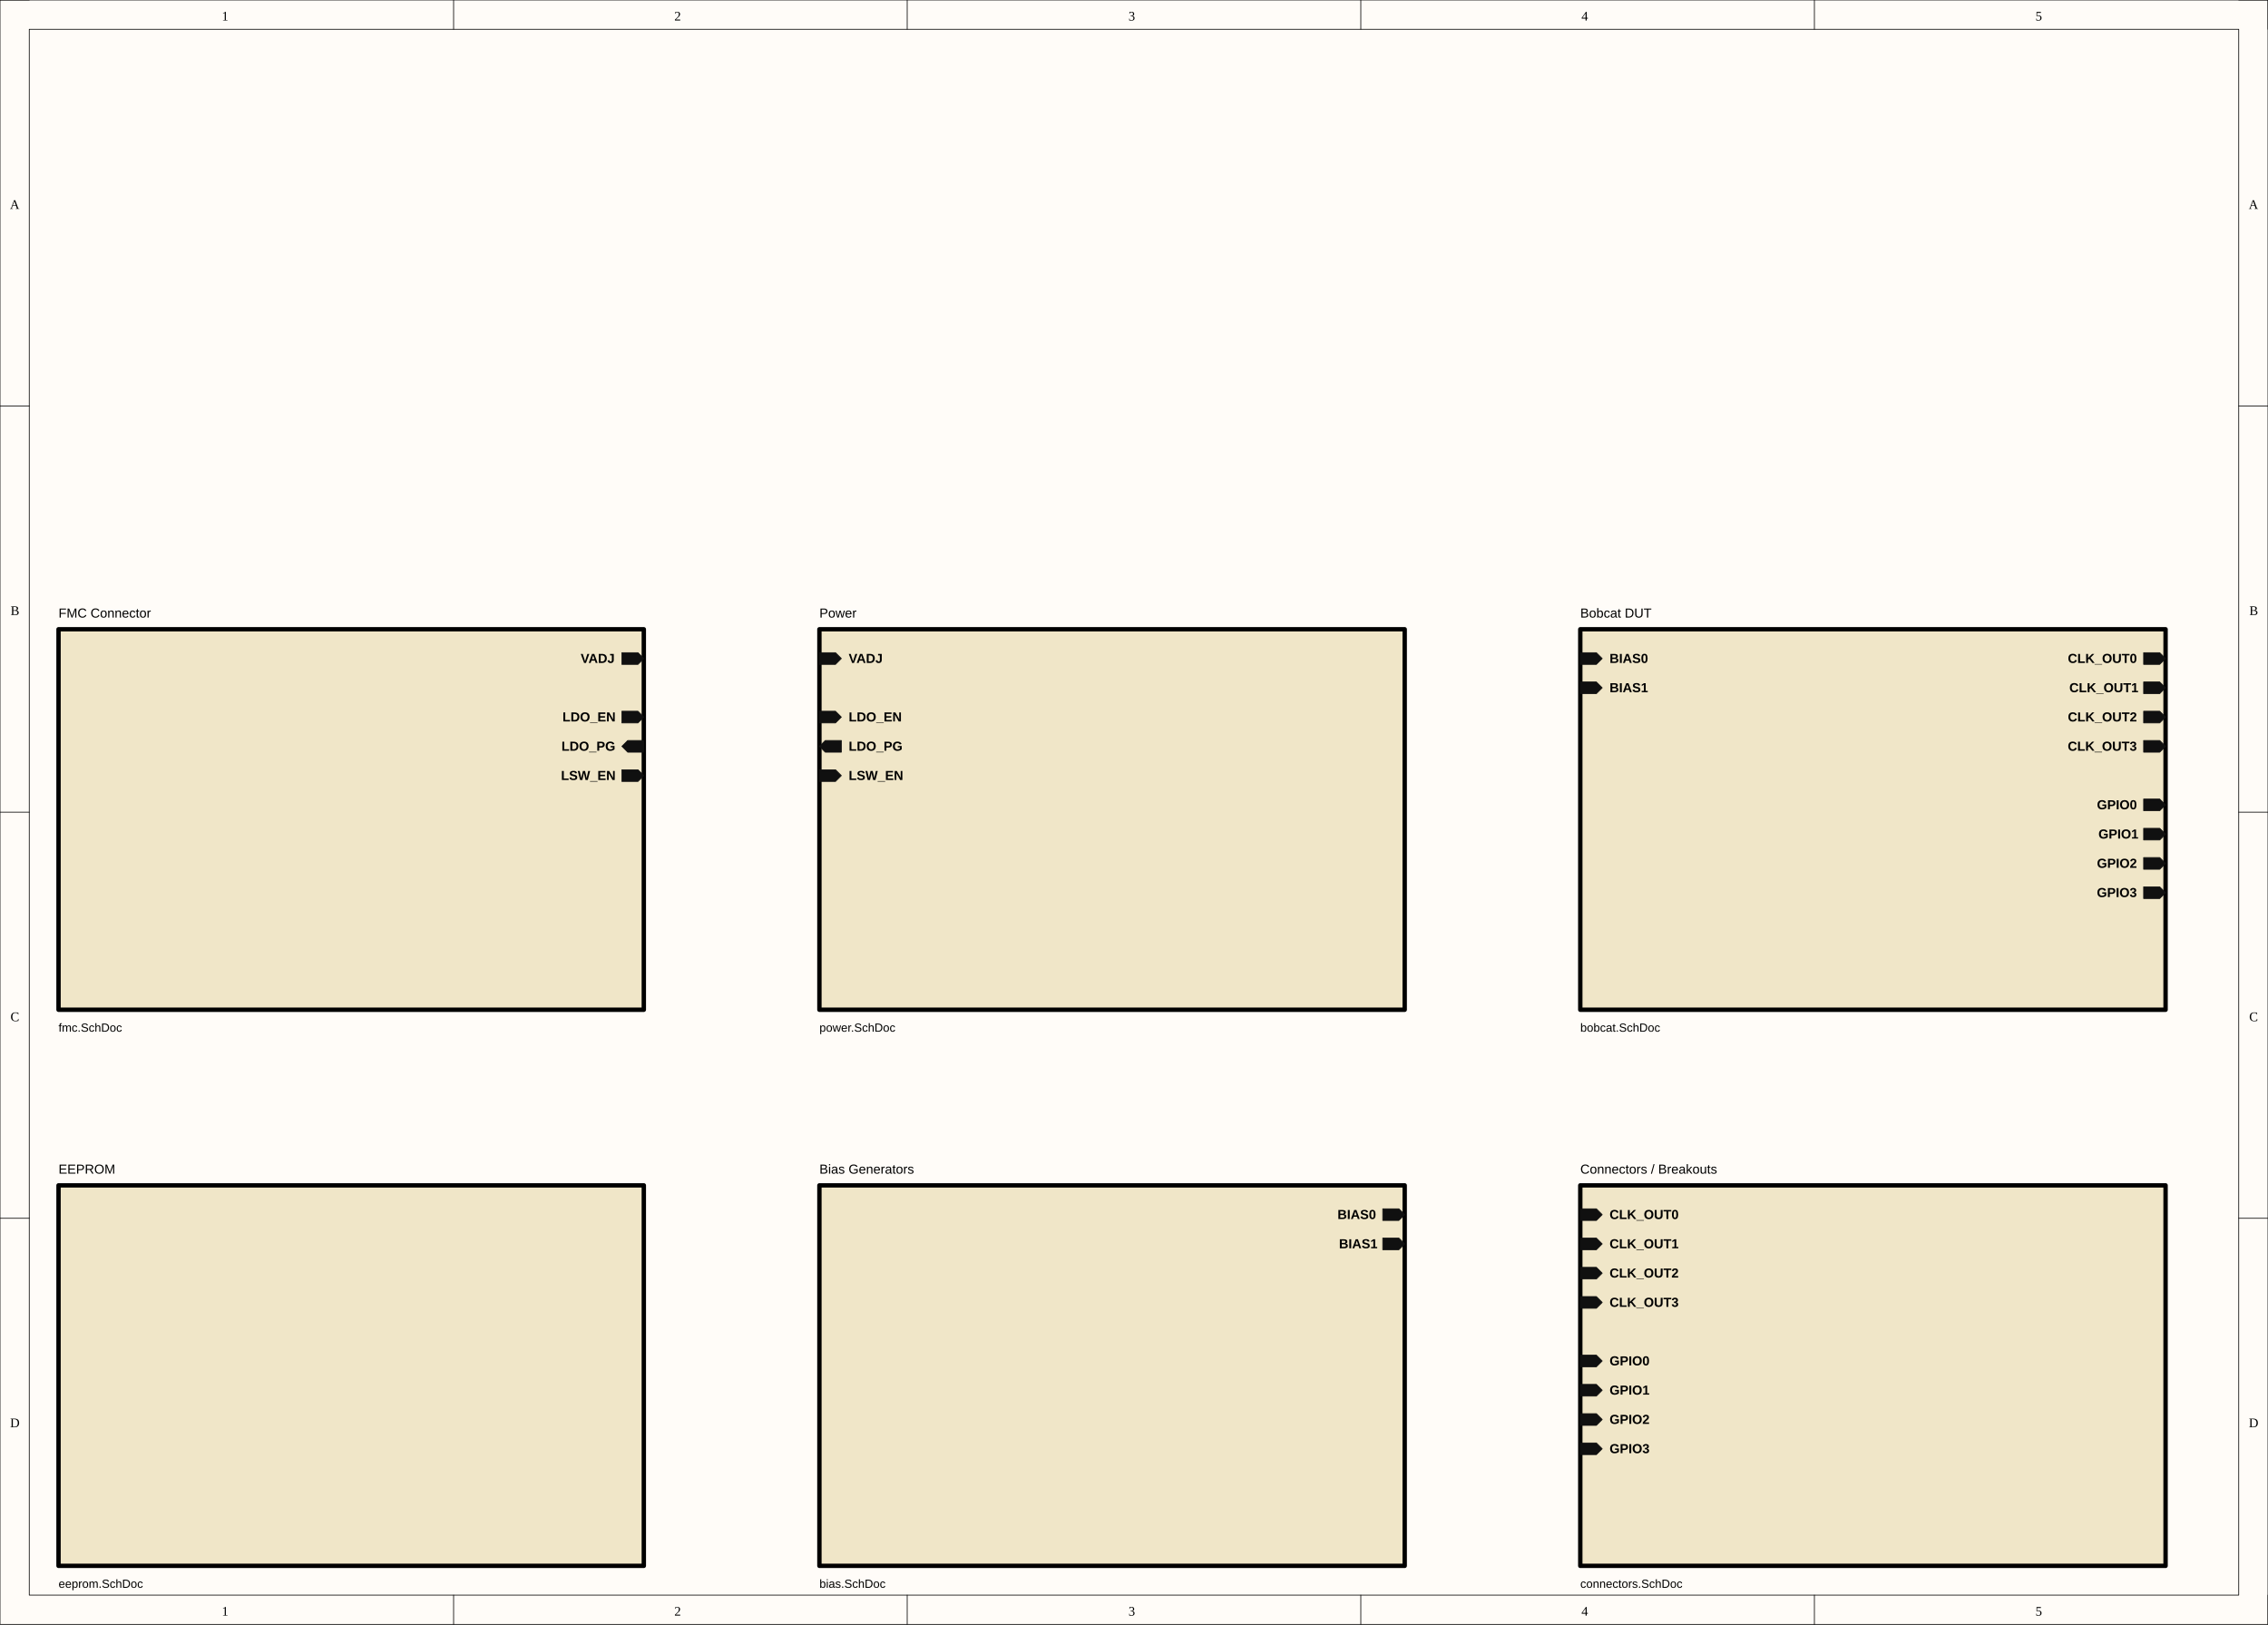
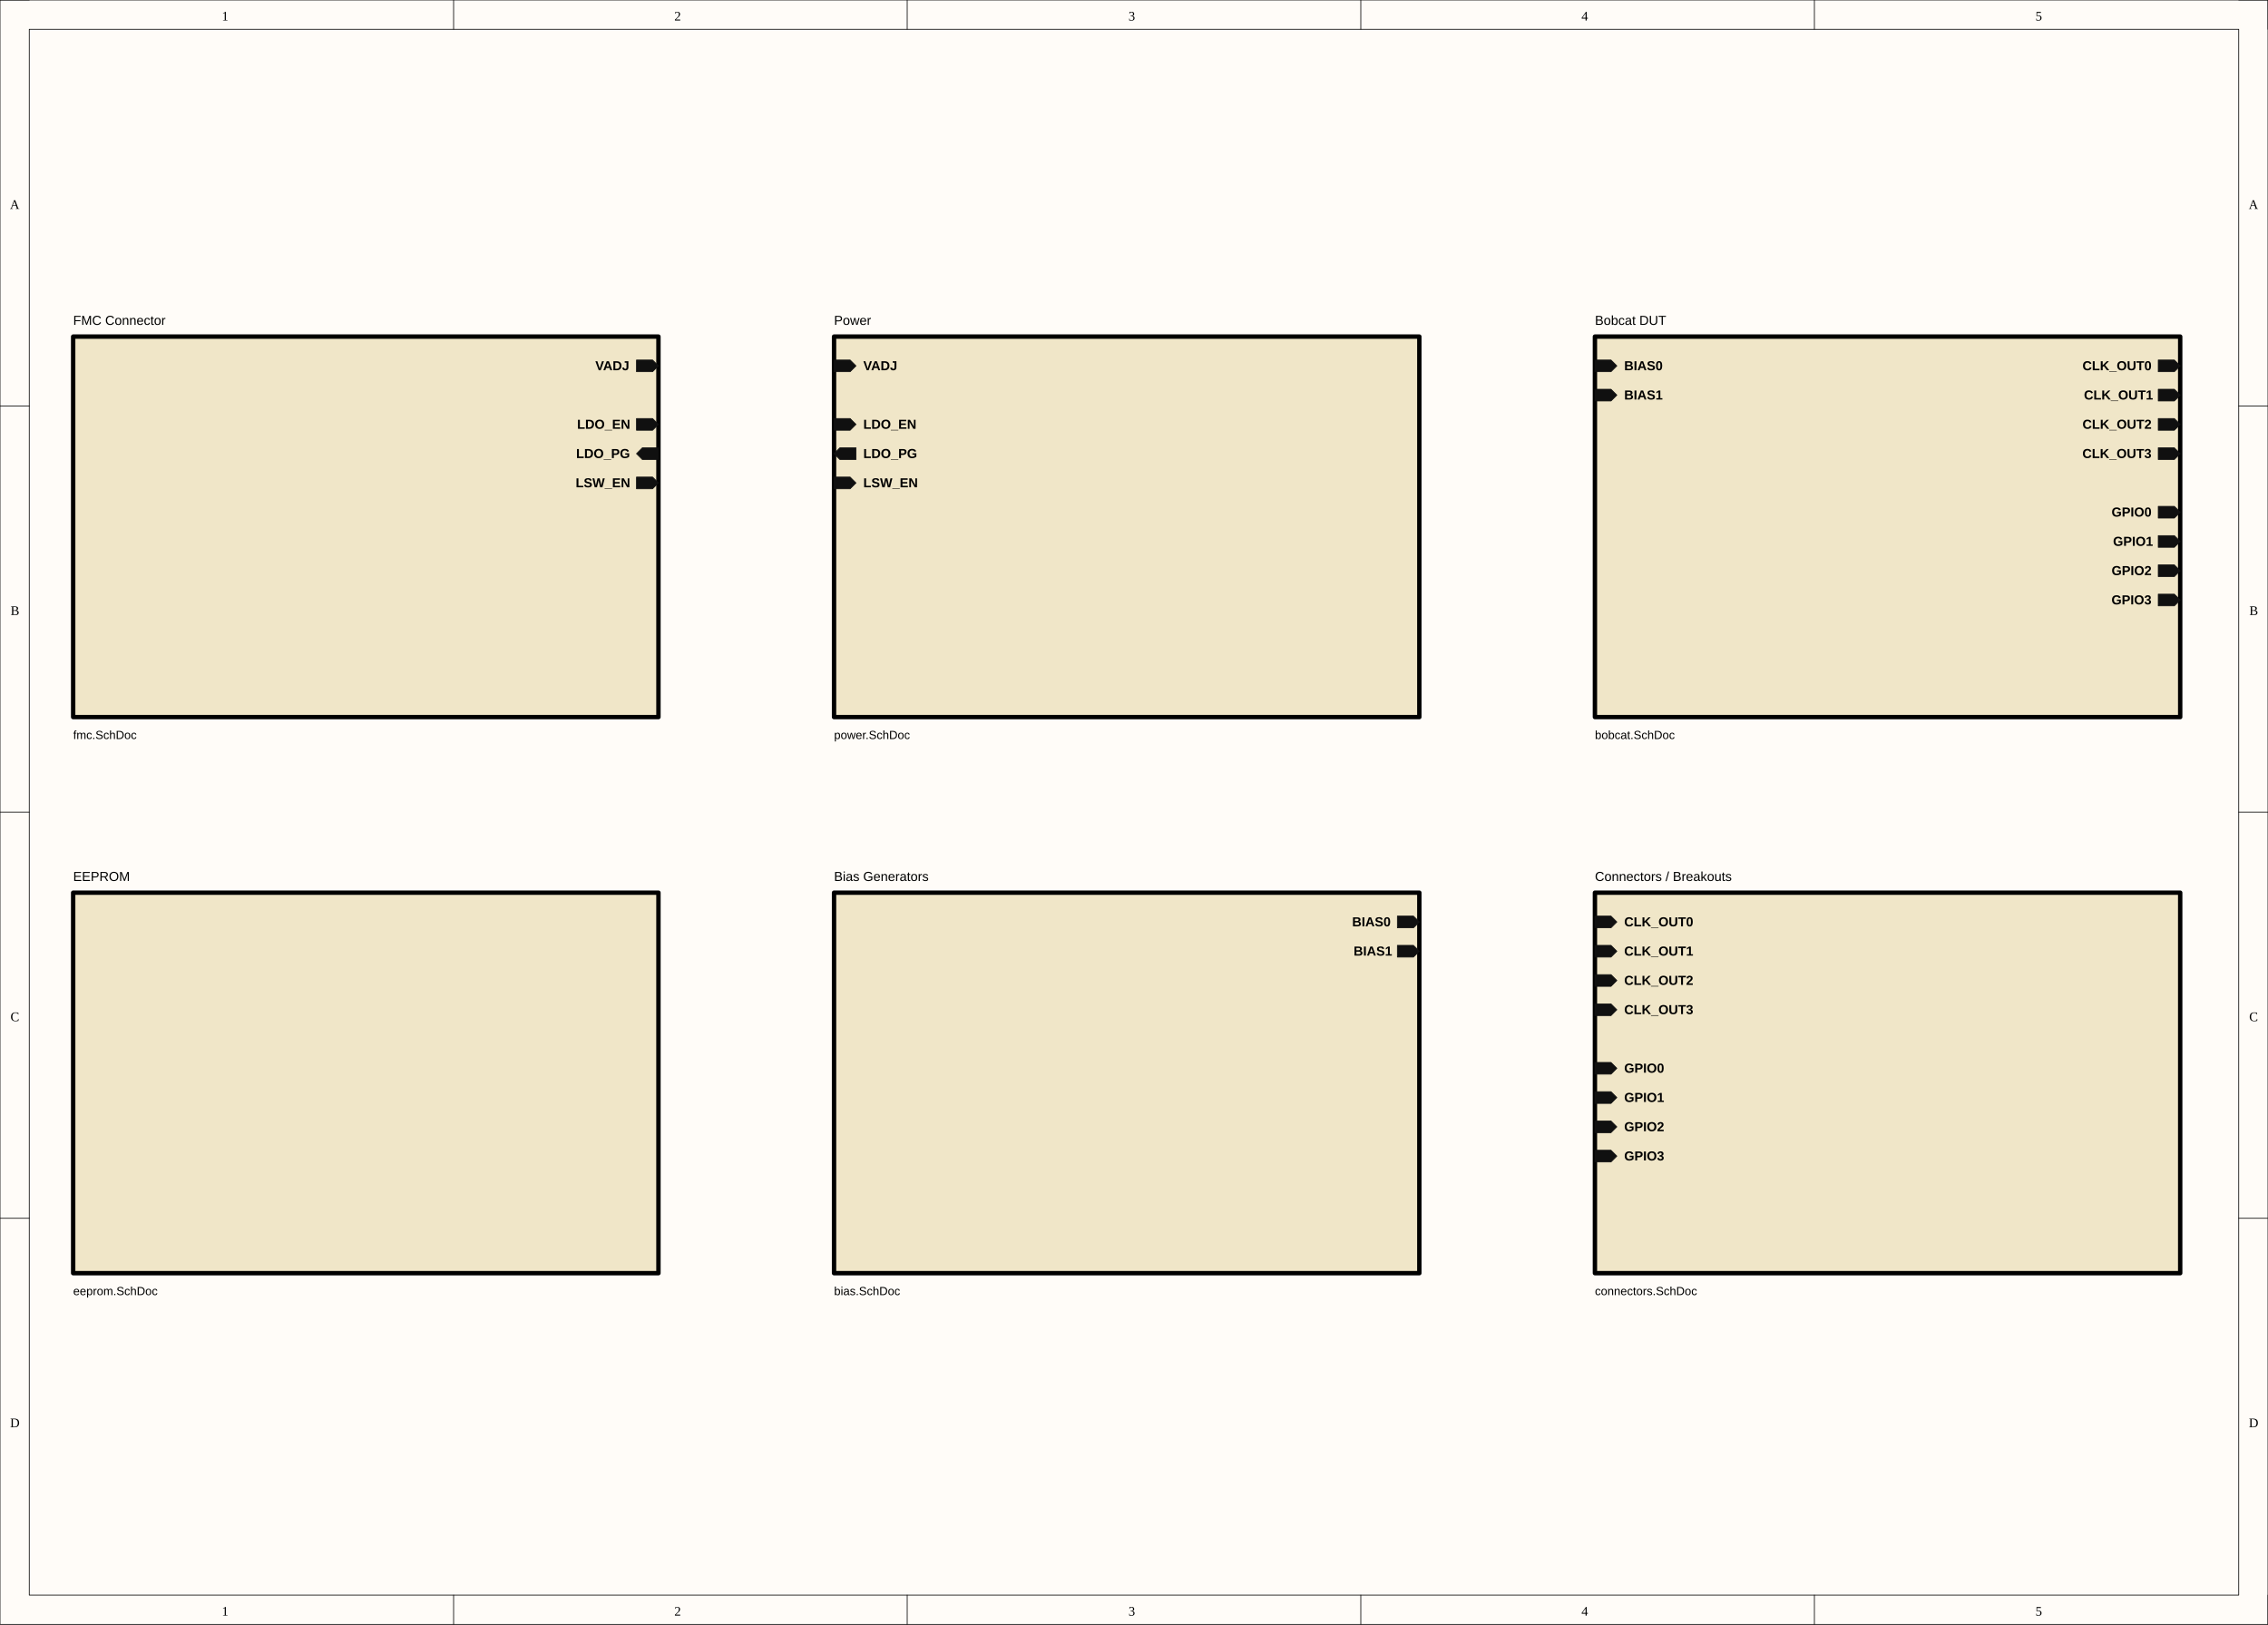
- <svg xmlns="http://www.w3.org/2000/svg" version="1.1" stroke-linecap="round" stroke-linejoin="round" fill="none" width="1550" height="1110" viewBox="0 0 1550 1110" data-doc-id="EDD2E2IL" data-doc-ver="2">
+ <svg xmlns="http://www.w3.org/2000/svg" version="1.1" stroke-linecap="round" stroke-linejoin="round" fill="none" width="1550" height="1110" viewBox="0 0 1550 1110" data-doc-id="J5Y4VIDM" data-doc-ver="2">
  <g id="scene">
    <g id="DocumentMainGroup">
      <g id="BackgroundGroup">
        <rect x="0" y="0" width="1550" height="1110" fill="#E3E3E3" fill-opacity="1" />
      </g>
-       <g id="EDD2E2IL">
-         <g id="EDD2E2IL">
+       <g id="J5Y4VIDM">
+         <g id="J5Y4VIDM">
          <rect x="0" y="0" width="1550" height="1110" fill="#FFFCF8" fill-opacity="1" />
          <rect x="0" y="0" width="1550" height="1110" stroke="#000000" stroke-width="0.5px" vector-effect="non-scaling-stroke" />
          <rect x="20" y="20" width="1510" height="1070" fill="#FFFCF8" fill-opacity="1" />
          <rect x="20" y="20" width="1510" height="1070" stroke="#000000" stroke-width="0.5px" vector-effect="non-scaling-stroke" />
          <line x1="310" y1="1110" x2="310" y2="1090" stroke="#000000" stroke-width="0.5px" vector-effect="non-scaling-stroke" />
          <text x="151.587" y="1104.03" font-size="9.03px" font-family="Times New Roman" fill="#000000" xml:space="preserve">1</text>
          <line x1="310" y1="0" x2="310" y2="20" stroke="#000000" stroke-width="0.5px" vector-effect="non-scaling-stroke" />
          <text x="151.587" y="14.03" font-size="9.03px" font-family="Times New Roman" fill="#000000" xml:space="preserve">1</text>
          <line x1="620" y1="1110" x2="620" y2="1090" stroke="#000000" stroke-width="0.5px" vector-effect="non-scaling-stroke" />
          <text x="460.86" y="1104.03" font-size="9.03px" font-family="Times New Roman" fill="#000000" xml:space="preserve">2</text>
          <line x1="620" y1="0" x2="620" y2="20" stroke="#000000" stroke-width="0.5px" vector-effect="non-scaling-stroke" />
          <text x="460.86" y="14.03" font-size="9.03px" font-family="Times New Roman" fill="#000000" xml:space="preserve">2</text>
          <line x1="930" y1="1110" x2="930" y2="1090" stroke="#000000" stroke-width="0.5px" vector-effect="non-scaling-stroke" />
          <text x="771.235" y="1104.03" font-size="9.03px" font-family="Times New Roman" fill="#000000" xml:space="preserve">3</text>
          <line x1="930" y1="0" x2="930" y2="20" stroke="#000000" stroke-width="0.5px" vector-effect="non-scaling-stroke" />
          <text x="771.235" y="14.03" font-size="9.03px" font-family="Times New Roman" fill="#000000" xml:space="preserve">3</text>
          <line x1="1240" y1="1110" x2="1240" y2="1090" stroke="#000000" stroke-width="0.5px" vector-effect="non-scaling-stroke" />
          <text x="1080.798" y="1104.03" font-size="9.03px" font-family="Times New Roman" fill="#000000" xml:space="preserve">4</text>
          <line x1="1240" y1="0" x2="1240" y2="20" stroke="#000000" stroke-width="0.5px" vector-effect="non-scaling-stroke" />
          <text x="1080.798" y="14.03" font-size="9.03px" font-family="Times New Roman" fill="#000000" xml:space="preserve">4</text>
          <line x1="1550" y1="1110" x2="1550" y2="1090" stroke="#000000" stroke-width="0.5px" vector-effect="non-scaling-stroke" />
          <text x="1391.08" y="1104.03" font-size="9.03px" font-family="Times New Roman" fill="#000000" xml:space="preserve">5</text>
          <line x1="1550" y1="0" x2="1550" y2="20" stroke="#000000" stroke-width="0.5px" vector-effect="non-scaling-stroke" />
          <text x="1391.08" y="14.03" font-size="9.03px" font-family="Times New Roman" fill="#000000" xml:space="preserve">5</text>
          <line x1="0" y1="832.5" x2="20" y2="832.5" stroke="#000000" stroke-width="0.5px" vector-effect="non-scaling-stroke" />
          <text x="6.911" y="975.28" font-size="9.03px" font-family="Times New Roman" fill="#000000" xml:space="preserve">D</text>
          <line x1="1550" y1="832.5" x2="1530" y2="832.5" stroke="#000000" stroke-width="0.5px" vector-effect="non-scaling-stroke" />
          <text x="1536.911" y="975.28" font-size="9.03px" font-family="Times New Roman" fill="#000000" xml:space="preserve">D</text>
          <line x1="0" y1="555" x2="20" y2="555" stroke="#000000" stroke-width="0.5px" vector-effect="non-scaling-stroke" />
          <text x="7.145" y="697.78" font-size="9.03px" font-family="Times New Roman" fill="#000000" xml:space="preserve">C</text>
          <line x1="1550" y1="555" x2="1530" y2="555" stroke="#000000" stroke-width="0.5px" vector-effect="non-scaling-stroke" />
          <text x="1537.145" y="697.78" font-size="9.03px" font-family="Times New Roman" fill="#000000" xml:space="preserve">C</text>
          <line x1="0" y1="277.5" x2="20" y2="277.5" stroke="#000000" stroke-width="0.5px" vector-effect="non-scaling-stroke" />
          <text x="7.235" y="420.28" font-size="9.03px" font-family="Times New Roman" fill="#000000" xml:space="preserve">B</text>
          <line x1="1550" y1="277.5" x2="1530" y2="277.5" stroke="#000000" stroke-width="0.5px" vector-effect="non-scaling-stroke" />
          <text x="1537.235" y="420.28" font-size="9.03px" font-family="Times New Roman" fill="#000000" xml:space="preserve">B</text>
          <line x1="0" y1="0" x2="20" y2="0" stroke="#000000" stroke-width="0.5px" vector-effect="non-scaling-stroke" />
          <text x="6.79" y="142.78" font-size="9.03px" font-family="Times New Roman" fill="#000000" xml:space="preserve">A</text>
          <line x1="1550" y1="0" x2="1530" y2="0" stroke="#000000" stroke-width="0.5px" vector-effect="non-scaling-stroke" />
          <text x="1536.79" y="142.78" font-size="9.03px" font-family="Times New Roman" fill="#000000" xml:space="preserve">A</text>
        </g>
        <g id="DocumentItemsGroup">
-           <g id="EEXLOCIR">
-             <rect x="1080" y="430" width="400" height="260" fill="#F0E6C8" fill-opacity="1" />
-             <rect x="1080" y="430" width="400" height="260" stroke="#000000" stroke-width="3px" />
-             <g id="TFQAUJOM">
-               <polygon points="1091,446 1095,450 1091,454 1080,454 1080,446" fill="#101010" fill-opacity="1" />
-               <polygon points="1091,446 1095,450 1091,454 1080,454 1080,446" fill="none" stroke="#101010" stroke-width="0.5px" vector-effect="non-scaling-stroke" />
-               <text x="1100" y="453" font-size="8.951px" font-family="Arial" fill="#000000" font-weight="bold" xml:space="preserve">BIAS0</text>
-             </g>
-             <g id="RASXTCFS">
-               <polygon points="1091,466 1095,470 1091,474 1080,474 1080,466" fill="#101010" fill-opacity="1" />
-               <polygon points="1091,466 1095,470 1091,474 1080,474 1080,466" fill="none" stroke="#101010" stroke-width="0.5px" vector-effect="non-scaling-stroke" />
-               <text x="1100" y="473" font-size="8.951px" font-family="Arial" fill="#000000" font-weight="bold" xml:space="preserve">BIAS1</text>
-             </g>
-             <g id="SAZDAYQH">
-               <polygon points="1476,446 1480,450 1476,454 1465,454 1465,446" fill="#101010" fill-opacity="1" />
-               <polygon points="1476,446 1480,450 1476,454 1465,454 1465,446" fill="none" stroke="#101010" stroke-width="0.5px" vector-effect="non-scaling-stroke" />
-               <text x="1413.195" y="453" font-size="8.951px" font-family="Arial" fill="#000000" font-weight="bold" xml:space="preserve">CLK_OUT0</text>
-             </g>
-             <g id="VYJCRBCX">
-               <polygon points="1476,466 1480,470 1476,474 1465,474 1465,466" fill="#101010" fill-opacity="1" />
-               <polygon points="1476,466 1480,470 1476,474 1465,474 1465,466" fill="none" stroke="#101010" stroke-width="0.5px" vector-effect="non-scaling-stroke" />
-               <text x="1414.209" y="473" font-size="8.951px" font-family="Arial" fill="#000000" font-weight="bold" xml:space="preserve">CLK_OUT1</text>
-             </g>
-             <g id="KRIJFBUK">
-               <polygon points="1476,486 1480,490 1476,494 1465,494 1465,486" fill="#101010" fill-opacity="1" />
-               <polygon points="1476,486 1480,490 1476,494 1465,494 1465,486" fill="none" stroke="#101010" stroke-width="0.5px" vector-effect="non-scaling-stroke" />
-               <text x="1413.204" y="493" font-size="8.951px" font-family="Arial" fill="#000000" font-weight="bold" xml:space="preserve">CLK_OUT2</text>
-             </g>
-             <g id="IEPQAFHC">
-               <polygon points="1476,506 1480,510 1476,514 1465,514 1465,506" fill="#101010" fill-opacity="1" />
-               <polygon points="1476,506 1480,510 1476,514 1465,514 1465,506" fill="none" stroke="#101010" stroke-width="0.5px" vector-effect="non-scaling-stroke" />
-               <text x="1413.138" y="513" font-size="8.951px" font-family="Arial" fill="#000000" font-weight="bold" xml:space="preserve">CLK_OUT3</text>
-             </g>
-             <g id="WAPQUUCB">
-               <polygon points="1476,546 1480,550 1476,554 1465,554 1465,546" fill="#101010" fill-opacity="1" />
-               <polygon points="1476,546 1480,550 1476,554 1465,554 1465,546" fill="none" stroke="#101010" stroke-width="0.5px" vector-effect="non-scaling-stroke" />
-               <text x="1433.081" y="553" font-size="8.951px" font-family="Arial" fill="#000000" font-weight="bold" xml:space="preserve">GPIO0</text>
-             </g>
-             <g id="USCGJHNE">
-               <polygon points="1476,566 1480,570 1476,574 1465,574 1465,566" fill="#101010" fill-opacity="1" />
-               <polygon points="1476,566 1480,570 1476,574 1465,574 1465,566" fill="none" stroke="#101010" stroke-width="0.5px" vector-effect="non-scaling-stroke" />
-               <text x="1434.095" y="573" font-size="8.951px" font-family="Arial" fill="#000000" font-weight="bold" xml:space="preserve">GPIO1</text>
-             </g>
-             <g id="VBDGYFYG">
-               <polygon points="1476,586 1480,590 1476,594 1465,594 1465,586" fill="#101010" fill-opacity="1" />
-               <polygon points="1476,586 1480,590 1476,594 1465,594 1465,586" fill="none" stroke="#101010" stroke-width="0.5px" vector-effect="non-scaling-stroke" />
-               <text x="1433.09" y="593" font-size="8.951px" font-family="Arial" fill="#000000" font-weight="bold" xml:space="preserve">GPIO2</text>
-             </g>
-             <g id="GTCSBEOK">
-               <polygon points="1476,606 1480,610 1476,614 1465,614 1465,606" fill="#101010" fill-opacity="1" />
-               <polygon points="1476,606 1480,610 1476,614 1465,614 1465,606" fill="none" stroke="#101010" stroke-width="0.5px" vector-effect="non-scaling-stroke" />
-               <text x="1433.024" y="613" font-size="8.951px" font-family="Arial" fill="#000000" font-weight="bold" xml:space="preserve">GPIO3</text>
-             </g>
-             <g id="TYFGEPAM">
-               <text x="1080" y="422" font-size="8.951px" font-family="Arial" fill="#000000" xml:space="preserve">Bobcat DUT</text>
-             </g>
-             <g id="TMCKWYIZ">
-               <text x="1080" y="705" font-size="8.056px" font-family="Arial" fill="#000000" xml:space="preserve">bobcat.SchDoc</text>
-             </g>
-           </g>
-           <g id="GOLMUBJB">
-             <rect x="560" y="430" width="400" height="260" fill="#F0E6C8" fill-opacity="1" />
-             <rect x="560" y="430" width="400" height="260" stroke="#000000" stroke-width="3px" />
-             <g id="ONYUFKAL">
-               <polygon points="571,446 575,450 571,454 560,454 560,446" fill="#101010" fill-opacity="1" />
-               <polygon points="571,446 575,450 571,454 560,454 560,446" fill="none" stroke="#101010" stroke-width="0.5px" vector-effect="non-scaling-stroke" />
-               <text x="580" y="453" font-size="8.951px" font-family="Arial" fill="#000000" font-weight="bold" xml:space="preserve">VADJ</text>
-             </g>
-             <g id="OJILPAMT">
-               <polygon points="571,486 575,490 571,494 560,494 560,486" fill="#101010" fill-opacity="1" />
-               <polygon points="571,486 575,490 571,494 560,494 560,486" fill="none" stroke="#101010" stroke-width="0.5px" vector-effect="non-scaling-stroke" />
-               <text x="580" y="493" font-size="8.951px" font-family="Arial" fill="#000000" font-weight="bold" xml:space="preserve">LDO_EN</text>
-             </g>
-             <g id="VZRZCXWB">
-               <polygon points="575,506 575,514 564,514 560,510 564,506" fill="#101010" fill-opacity="1" />
-               <polygon points="575,506 575,514 564,514 560,510 564,506" fill="none" stroke="#101010" stroke-width="0.5px" vector-effect="non-scaling-stroke" />
-               <text x="580" y="513" font-size="8.951px" font-family="Arial" fill="#000000" font-weight="bold" xml:space="preserve">LDO_PG</text>
-             </g>
-             <g id="INOKHIIJ">
-               <polygon points="571,526 575,530 571,534 560,534 560,526" fill="#101010" fill-opacity="1" />
-               <polygon points="571,526 575,530 571,534 560,534 560,526" fill="none" stroke="#101010" stroke-width="0.5px" vector-effect="non-scaling-stroke" />
-               <text x="580" y="533" font-size="8.951px" font-family="Arial" fill="#000000" font-weight="bold" xml:space="preserve">LSW_EN</text>
-             </g>
-             <g id="ZMYSFMIQ">
-               <text x="560" y="422" font-size="8.951px" font-family="Arial" fill="#000000" xml:space="preserve">Power</text>
-             </g>
-             <g id="CIPKUKQT">
-               <text x="560" y="705" font-size="8.056px" font-family="Arial" fill="#000000" xml:space="preserve">power.SchDoc</text>
-             </g>
-           </g>
-           <g id="HQSRJVQP">
-             <rect x="560" y="810" width="400" height="260" fill="#F0E6C8" fill-opacity="1" />
-             <rect x="560" y="810" width="400" height="260" stroke="#000000" stroke-width="3px" />
-             <g id="BMRSVQMI">
-               <polygon points="956,826 960,830 956,834 945,834 945,826" fill="#101010" fill-opacity="1" />
-               <polygon points="956,826 960,830 956,834 945,834 945,826" fill="none" stroke="#101010" stroke-width="0.5px" vector-effect="non-scaling-stroke" />
-               <text x="914.078" y="833" font-size="8.951px" font-family="Arial" fill="#000000" font-weight="bold" xml:space="preserve">BIAS0</text>
-             </g>
-             <g id="VIPXIZYN">
-               <polygon points="956,846 960,850 956,854 945,854 945,846" fill="#101010" fill-opacity="1" />
-               <polygon points="956,846 960,850 956,854 945,854 945,846" fill="none" stroke="#101010" stroke-width="0.5px" vector-effect="non-scaling-stroke" />
-               <text x="915.092" y="853" font-size="8.951px" font-family="Arial" fill="#000000" font-weight="bold" xml:space="preserve">BIAS1</text>
-             </g>
-             <g id="JAFJQNSB">
-               <text x="560" y="802" font-size="8.951px" font-family="Arial" fill="#000000" xml:space="preserve">Bias Generators</text>
-             </g>
-             <g id="YJPDFORH">
-               <text x="560" y="1085" font-size="8.056px" font-family="Arial" fill="#000000" xml:space="preserve">bias.SchDoc</text>
-             </g>
-           </g>
-           <g id="MJHHJJXF">
-             <rect x="1080" y="810" width="400" height="260" fill="#F0E6C8" fill-opacity="1" />
-             <rect x="1080" y="810" width="400" height="260" stroke="#000000" stroke-width="3px" />
-             <g id="DWYGDUYO">
-               <polygon points="1091,826 1095,830 1091,834 1080,834 1080,826" fill="#101010" fill-opacity="1" />
-               <polygon points="1091,826 1095,830 1091,834 1080,834 1080,826" fill="none" stroke="#101010" stroke-width="0.5px" vector-effect="non-scaling-stroke" />
-               <text x="1100" y="833" font-size="8.951px" font-family="Arial" fill="#000000" font-weight="bold" xml:space="preserve">CLK_OUT0</text>
-             </g>
-             <g id="MMQEBGVY">
-               <polygon points="1091,846 1095,850 1091,854 1080,854 1080,846" fill="#101010" fill-opacity="1" />
-               <polygon points="1091,846 1095,850 1091,854 1080,854 1080,846" fill="none" stroke="#101010" stroke-width="0.5px" vector-effect="non-scaling-stroke" />
-               <text x="1100" y="853" font-size="8.951px" font-family="Arial" fill="#000000" font-weight="bold" xml:space="preserve">CLK_OUT1</text>
-             </g>
-             <g id="KUWFCSTL">
-               <polygon points="1091,866 1095,870 1091,874 1080,874 1080,866" fill="#101010" fill-opacity="1" />
-               <polygon points="1091,866 1095,870 1091,874 1080,874 1080,866" fill="none" stroke="#101010" stroke-width="0.5px" vector-effect="non-scaling-stroke" />
-               <text x="1100" y="873" font-size="8.951px" font-family="Arial" fill="#000000" font-weight="bold" xml:space="preserve">CLK_OUT2</text>
-             </g>
-             <g id="KVMXIBVI">
-               <polygon points="1091,886 1095,890 1091,894 1080,894 1080,886" fill="#101010" fill-opacity="1" />
-               <polygon points="1091,886 1095,890 1091,894 1080,894 1080,886" fill="none" stroke="#101010" stroke-width="0.5px" vector-effect="non-scaling-stroke" />
-               <text x="1100" y="893" font-size="8.951px" font-family="Arial" fill="#000000" font-weight="bold" xml:space="preserve">CLK_OUT3</text>
-             </g>
-             <g id="KLHFFCVD">
-               <polygon points="1091,926 1095,930 1091,934 1080,934 1080,926" fill="#101010" fill-opacity="1" />
-               <polygon points="1091,926 1095,930 1091,934 1080,934 1080,926" fill="none" stroke="#101010" stroke-width="0.5px" vector-effect="non-scaling-stroke" />
-               <text x="1100" y="933" font-size="8.951px" font-family="Arial" fill="#000000" font-weight="bold" xml:space="preserve">GPIO0</text>
-             </g>
-             <g id="KDDLBVNF">
-               <polygon points="1091,946 1095,950 1091,954 1080,954 1080,946" fill="#101010" fill-opacity="1" />
-               <polygon points="1091,946 1095,950 1091,954 1080,954 1080,946" fill="none" stroke="#101010" stroke-width="0.5px" vector-effect="non-scaling-stroke" />
-               <text x="1100" y="953" font-size="8.951px" font-family="Arial" fill="#000000" font-weight="bold" xml:space="preserve">GPIO1</text>
-             </g>
-             <g id="CNYUOVHP">
-               <polygon points="1091,966 1095,970 1091,974 1080,974 1080,966" fill="#101010" fill-opacity="1" />
-               <polygon points="1091,966 1095,970 1091,974 1080,974 1080,966" fill="none" stroke="#101010" stroke-width="0.5px" vector-effect="non-scaling-stroke" />
-               <text x="1100" y="973" font-size="8.951px" font-family="Arial" fill="#000000" font-weight="bold" xml:space="preserve">GPIO2</text>
-             </g>
-             <g id="HOPRIAQP">
-               <polygon points="1091,986 1095,990 1091,994 1080,994 1080,986" fill="#101010" fill-opacity="1" />
-               <polygon points="1091,986 1095,990 1091,994 1080,994 1080,986" fill="none" stroke="#101010" stroke-width="0.5px" vector-effect="non-scaling-stroke" />
-               <text x="1100" y="993" font-size="8.951px" font-family="Arial" fill="#000000" font-weight="bold" xml:space="preserve">GPIO3</text>
-             </g>
-             <g id="KXPIMGPY">
-               <text x="1080" y="802" font-size="8.951px" font-family="Arial" fill="#000000" xml:space="preserve">Connectors / Breakouts</text>
-             </g>
-             <g id="EQRXPQAX">
-               <text x="1080" y="1085" font-size="8.056px" font-family="Arial" fill="#000000" xml:space="preserve">connectors.SchDoc</text>
-             </g>
-           </g>
-           <g id="VYEVDDKN">
-             <rect x="40" y="430" width="400" height="260" fill="#F0E6C8" fill-opacity="1" />
-             <rect x="40" y="430" width="400" height="260" stroke="#000000" stroke-width="3px" />
-             <g id="LIYDTRKE">
-               <polygon points="436,446 440,450 436,454 425,454 425,446" fill="#101010" fill-opacity="1" />
-               <polygon points="436,446 440,450 436,454 425,454 425,446" fill="none" stroke="#101010" stroke-width="0.5px" vector-effect="non-scaling-stroke" />
-               <text x="396.849" y="453" font-size="8.951px" font-family="Arial" fill="#000000" font-weight="bold" xml:space="preserve">VADJ</text>
-             </g>
-             <g id="UTLWEEYV">
-               <polygon points="436,486 440,490 436,494 425,494 425,486" fill="#101010" fill-opacity="1" />
-               <polygon points="436,486 440,490 436,494 425,494 425,486" fill="none" stroke="#101010" stroke-width="0.5px" vector-effect="non-scaling-stroke" />
-               <text x="384.41" y="493" font-size="8.951px" font-family="Arial" fill="#000000" font-weight="bold" xml:space="preserve">LDO_EN</text>
-             </g>
-             <g id="SIGMPIAK">
-               <polygon points="440,506 440,514 429,514 425,510 429,506" fill="#101010" fill-opacity="1" />
-               <polygon points="440,506 440,514 429,514 425,510 429,506" fill="none" stroke="#101010" stroke-width="0.5px" vector-effect="non-scaling-stroke" />
-               <text x="383.737" y="513" font-size="8.951px" font-family="Arial" fill="#000000" font-weight="bold" xml:space="preserve">LDO_PG</text>
-             </g>
-             <g id="CZEUDWBC">
-               <polygon points="436,526 440,530 436,534 425,534 425,526" fill="#101010" fill-opacity="1" />
-               <polygon points="436,526 440,530 436,534 425,534 425,526" fill="none" stroke="#101010" stroke-width="0.5px" vector-effect="non-scaling-stroke" />
-               <text x="383.418" y="533" font-size="8.951px" font-family="Arial" fill="#000000" font-weight="bold" xml:space="preserve">LSW_EN</text>
-             </g>
-             <g id="APXGTIIV">
-               <text x="40" y="422" font-size="8.951px" font-family="Arial" fill="#000000" xml:space="preserve">FMC Connector</text>
-             </g>
-             <g id="SZNEMEUE">
-               <text x="40" y="705" font-size="8.056px" font-family="Arial" fill="#000000" xml:space="preserve">fmc.SchDoc</text>
-             </g>
-           </g>
-           <g id="XTYIQRSS">
-             <rect x="40" y="810" width="400" height="260" fill="#F0E6C8" fill-opacity="1" />
-             <rect x="40" y="810" width="400" height="260" stroke="#000000" stroke-width="3px" />
-             <g id="HRPEIXZB">
-               <text x="40" y="802" font-size="8.951px" font-family="Arial" fill="#000000" xml:space="preserve">EEPROM</text>
-             </g>
-             <g id="XRFTLSPX">
-               <text x="40" y="1085" font-size="8.056px" font-family="Arial" fill="#000000" xml:space="preserve">eeprom.SchDoc</text>
+           <g id="BGLOPOLR">
+             <rect x="50" y="230" width="400" height="260" fill="#F0E6C8" fill-opacity="1" />
+             <rect x="50" y="230" width="400" height="260" stroke="#000000" stroke-width="3px" />
+             <g id="MNRFDFZI">
+               <polygon points="446,246 450,250 446,254 435,254 435,246" fill="#101010" fill-opacity="1" />
+               <polygon points="446,246 450,250 446,254 435,254 435,246" fill="none" stroke="#101010" stroke-width="0.5px" vector-effect="non-scaling-stroke" />
+               <text x="406.849" y="253" font-size="8.951px" font-family="Arial" fill="#000000" font-weight="bold" xml:space="preserve">VADJ</text>
+             </g>
+             <g id="NQJQFFZA">
+               <polygon points="446,286 450,290 446,294 435,294 435,286" fill="#101010" fill-opacity="1" />
+               <polygon points="446,286 450,290 446,294 435,294 435,286" fill="none" stroke="#101010" stroke-width="0.5px" vector-effect="non-scaling-stroke" />
+               <text x="394.41" y="293" font-size="8.951px" font-family="Arial" fill="#000000" font-weight="bold" xml:space="preserve">LDO_EN</text>
+             </g>
+             <g id="KNVAGZRF">
+               <polygon points="450,306 450,314 439,314 435,310 439,306" fill="#101010" fill-opacity="1" />
+               <polygon points="450,306 450,314 439,314 435,310 439,306" fill="none" stroke="#101010" stroke-width="0.5px" vector-effect="non-scaling-stroke" />
+               <text x="393.737" y="313" font-size="8.951px" font-family="Arial" fill="#000000" font-weight="bold" xml:space="preserve">LDO_PG</text>
+             </g>
+             <g id="KUOFHBPQ">
+               <polygon points="446,326 450,330 446,334 435,334 435,326" fill="#101010" fill-opacity="1" />
+               <polygon points="446,326 450,330 446,334 435,334 435,326" fill="none" stroke="#101010" stroke-width="0.5px" vector-effect="non-scaling-stroke" />
+               <text x="393.418" y="333" font-size="8.951px" font-family="Arial" fill="#000000" font-weight="bold" xml:space="preserve">LSW_EN</text>
+             </g>
+             <g id="FMUDOLPD">
+               <text x="50" y="222" font-size="8.951px" font-family="Arial" fill="#000000" xml:space="preserve">FMC Connector</text>
+             </g>
+             <g id="CFEKDNFI">
+               <text x="50" y="505" font-size="8.056px" font-family="Arial" fill="#000000" xml:space="preserve">fmc.SchDoc</text>
+             </g>
+           </g>
+           <g id="IUOPMNTK">
+             <rect x="570" y="230" width="400" height="260" fill="#F0E6C8" fill-opacity="1" />
+             <rect x="570" y="230" width="400" height="260" stroke="#000000" stroke-width="3px" />
+             <g id="WSHFXXKP">
+               <polygon points="581,246 585,250 581,254 570,254 570,246" fill="#101010" fill-opacity="1" />
+               <polygon points="581,246 585,250 581,254 570,254 570,246" fill="none" stroke="#101010" stroke-width="0.5px" vector-effect="non-scaling-stroke" />
+               <text x="590" y="253" font-size="8.951px" font-family="Arial" fill="#000000" font-weight="bold" xml:space="preserve">VADJ</text>
+             </g>
+             <g id="ZDQNBOZL">
+               <polygon points="581,286 585,290 581,294 570,294 570,286" fill="#101010" fill-opacity="1" />
+               <polygon points="581,286 585,290 581,294 570,294 570,286" fill="none" stroke="#101010" stroke-width="0.5px" vector-effect="non-scaling-stroke" />
+               <text x="590" y="293" font-size="8.951px" font-family="Arial" fill="#000000" font-weight="bold" xml:space="preserve">LDO_EN</text>
+             </g>
+             <g id="LMINBQHR">
+               <polygon points="585,306 585,314 574,314 570,310 574,306" fill="#101010" fill-opacity="1" />
+               <polygon points="585,306 585,314 574,314 570,310 574,306" fill="none" stroke="#101010" stroke-width="0.5px" vector-effect="non-scaling-stroke" />
+               <text x="590" y="313" font-size="8.951px" font-family="Arial" fill="#000000" font-weight="bold" xml:space="preserve">LDO_PG</text>
+             </g>
+             <g id="LJCUTRAK">
+               <polygon points="581,326 585,330 581,334 570,334 570,326" fill="#101010" fill-opacity="1" />
+               <polygon points="581,326 585,330 581,334 570,334 570,326" fill="none" stroke="#101010" stroke-width="0.5px" vector-effect="non-scaling-stroke" />
+               <text x="590" y="333" font-size="8.951px" font-family="Arial" fill="#000000" font-weight="bold" xml:space="preserve">LSW_EN</text>
+             </g>
+             <g id="WOZLABVQ">
+               <text x="570" y="222" font-size="8.951px" font-family="Arial" fill="#000000" xml:space="preserve">Power</text>
+             </g>
+             <g id="XDVAPLGR">
+               <text x="570" y="505" font-size="8.056px" font-family="Arial" fill="#000000" xml:space="preserve">power.SchDoc</text>
+             </g>
+           </g>
+           <g id="LGZSFAZQ">
+             <rect x="1090" y="230" width="400" height="260" fill="#F0E6C8" fill-opacity="1" />
+             <rect x="1090" y="230" width="400" height="260" stroke="#000000" stroke-width="3px" />
+             <g id="TIEHPWUE">
+               <polygon points="1101,246 1105,250 1101,254 1090,254 1090,246" fill="#101010" fill-opacity="1" />
+               <polygon points="1101,246 1105,250 1101,254 1090,254 1090,246" fill="none" stroke="#101010" stroke-width="0.5px" vector-effect="non-scaling-stroke" />
+               <text x="1110" y="253" font-size="8.951px" font-family="Arial" fill="#000000" font-weight="bold" xml:space="preserve">BIAS0</text>
+             </g>
+             <g id="NFCQZCRO">
+               <polygon points="1101,266 1105,270 1101,274 1090,274 1090,266" fill="#101010" fill-opacity="1" />
+               <polygon points="1101,266 1105,270 1101,274 1090,274 1090,266" fill="none" stroke="#101010" stroke-width="0.5px" vector-effect="non-scaling-stroke" />
+               <text x="1110" y="273" font-size="8.951px" font-family="Arial" fill="#000000" font-weight="bold" xml:space="preserve">BIAS1</text>
+             </g>
+             <g id="ZFFCWKVL">
+               <polygon points="1486,246 1490,250 1486,254 1475,254 1475,246" fill="#101010" fill-opacity="1" />
+               <polygon points="1486,246 1490,250 1486,254 1475,254 1475,246" fill="none" stroke="#101010" stroke-width="0.5px" vector-effect="non-scaling-stroke" />
+               <text x="1423.195" y="253" font-size="8.951px" font-family="Arial" fill="#000000" font-weight="bold" xml:space="preserve">CLK_OUT0</text>
+             </g>
+             <g id="INOBKVZP">
+               <polygon points="1486,266 1490,270 1486,274 1475,274 1475,266" fill="#101010" fill-opacity="1" />
+               <polygon points="1486,266 1490,270 1486,274 1475,274 1475,266" fill="none" stroke="#101010" stroke-width="0.5px" vector-effect="non-scaling-stroke" />
+               <text x="1424.209" y="273" font-size="8.951px" font-family="Arial" fill="#000000" font-weight="bold" xml:space="preserve">CLK_OUT1</text>
+             </g>
+             <g id="EXSAVDNW">
+               <polygon points="1486,286 1490,290 1486,294 1475,294 1475,286" fill="#101010" fill-opacity="1" />
+               <polygon points="1486,286 1490,290 1486,294 1475,294 1475,286" fill="none" stroke="#101010" stroke-width="0.5px" vector-effect="non-scaling-stroke" />
+               <text x="1423.204" y="293" font-size="8.951px" font-family="Arial" fill="#000000" font-weight="bold" xml:space="preserve">CLK_OUT2</text>
+             </g>
+             <g id="BWAVBYPX">
+               <polygon points="1486,306 1490,310 1486,314 1475,314 1475,306" fill="#101010" fill-opacity="1" />
+               <polygon points="1486,306 1490,310 1486,314 1475,314 1475,306" fill="none" stroke="#101010" stroke-width="0.5px" vector-effect="non-scaling-stroke" />
+               <text x="1423.138" y="313" font-size="8.951px" font-family="Arial" fill="#000000" font-weight="bold" xml:space="preserve">CLK_OUT3</text>
+             </g>
+             <g id="HLMZXSGR">
+               <polygon points="1486,346 1490,350 1486,354 1475,354 1475,346" fill="#101010" fill-opacity="1" />
+               <polygon points="1486,346 1490,350 1486,354 1475,354 1475,346" fill="none" stroke="#101010" stroke-width="0.5px" vector-effect="non-scaling-stroke" />
+               <text x="1443.081" y="353" font-size="8.951px" font-family="Arial" fill="#000000" font-weight="bold" xml:space="preserve">GPIO0</text>
+             </g>
+             <g id="BVZBXAMS">
+               <polygon points="1486,366 1490,370 1486,374 1475,374 1475,366" fill="#101010" fill-opacity="1" />
+               <polygon points="1486,366 1490,370 1486,374 1475,374 1475,366" fill="none" stroke="#101010" stroke-width="0.5px" vector-effect="non-scaling-stroke" />
+               <text x="1444.095" y="373" font-size="8.951px" font-family="Arial" fill="#000000" font-weight="bold" xml:space="preserve">GPIO1</text>
+             </g>
+             <g id="XNCWDEVU">
+               <polygon points="1486,386 1490,390 1486,394 1475,394 1475,386" fill="#101010" fill-opacity="1" />
+               <polygon points="1486,386 1490,390 1486,394 1475,394 1475,386" fill="none" stroke="#101010" stroke-width="0.5px" vector-effect="non-scaling-stroke" />
+               <text x="1443.09" y="393" font-size="8.951px" font-family="Arial" fill="#000000" font-weight="bold" xml:space="preserve">GPIO2</text>
+             </g>
+             <g id="SSRHLVYG">
+               <polygon points="1486,406 1490,410 1486,414 1475,414 1475,406" fill="#101010" fill-opacity="1" />
+               <polygon points="1486,406 1490,410 1486,414 1475,414 1475,406" fill="none" stroke="#101010" stroke-width="0.5px" vector-effect="non-scaling-stroke" />
+               <text x="1443.024" y="413" font-size="8.951px" font-family="Arial" fill="#000000" font-weight="bold" xml:space="preserve">GPIO3</text>
+             </g>
+             <g id="RJVTEADR">
+               <text x="1090" y="222" font-size="8.951px" font-family="Arial" fill="#000000" xml:space="preserve">Bobcat DUT</text>
+             </g>
+             <g id="QJRPFYNH">
+               <text x="1090" y="505" font-size="8.056px" font-family="Arial" fill="#000000" xml:space="preserve">bobcat.SchDoc</text>
+             </g>
+           </g>
+           <g id="LUEYUNNW">
+             <rect x="50" y="610" width="400" height="260" fill="#F0E6C8" fill-opacity="1" />
+             <rect x="50" y="610" width="400" height="260" stroke="#000000" stroke-width="3px" />
+             <g id="QOBARROR">
+               <text x="50" y="602" font-size="8.951px" font-family="Arial" fill="#000000" xml:space="preserve">EEPROM</text>
+             </g>
+             <g id="TEGJZRDJ">
+               <text x="50" y="885" font-size="8.056px" font-family="Arial" fill="#000000" xml:space="preserve">eeprom.SchDoc</text>
+             </g>
+           </g>
+           <g id="WBYCXPEP">
+             <rect x="1090" y="610" width="400" height="260" fill="#F0E6C8" fill-opacity="1" />
+             <rect x="1090" y="610" width="400" height="260" stroke="#000000" stroke-width="3px" />
+             <g id="BNIFHITB">
+               <polygon points="1101,626 1105,630 1101,634 1090,634 1090,626" fill="#101010" fill-opacity="1" />
+               <polygon points="1101,626 1105,630 1101,634 1090,634 1090,626" fill="none" stroke="#101010" stroke-width="0.5px" vector-effect="non-scaling-stroke" />
+               <text x="1110" y="633" font-size="8.951px" font-family="Arial" fill="#000000" font-weight="bold" xml:space="preserve">CLK_OUT0</text>
+             </g>
+             <g id="NUZKIKJJ">
+               <polygon points="1101,646 1105,650 1101,654 1090,654 1090,646" fill="#101010" fill-opacity="1" />
+               <polygon points="1101,646 1105,650 1101,654 1090,654 1090,646" fill="none" stroke="#101010" stroke-width="0.5px" vector-effect="non-scaling-stroke" />
+               <text x="1110" y="653" font-size="8.951px" font-family="Arial" fill="#000000" font-weight="bold" xml:space="preserve">CLK_OUT1</text>
+             </g>
+             <g id="KJSRFLLN">
+               <polygon points="1101,666 1105,670 1101,674 1090,674 1090,666" fill="#101010" fill-opacity="1" />
+               <polygon points="1101,666 1105,670 1101,674 1090,674 1090,666" fill="none" stroke="#101010" stroke-width="0.5px" vector-effect="non-scaling-stroke" />
+               <text x="1110" y="673" font-size="8.951px" font-family="Arial" fill="#000000" font-weight="bold" xml:space="preserve">CLK_OUT2</text>
+             </g>
+             <g id="OWNQLDMS">
+               <polygon points="1101,686 1105,690 1101,694 1090,694 1090,686" fill="#101010" fill-opacity="1" />
+               <polygon points="1101,686 1105,690 1101,694 1090,694 1090,686" fill="none" stroke="#101010" stroke-width="0.5px" vector-effect="non-scaling-stroke" />
+               <text x="1110" y="693" font-size="8.951px" font-family="Arial" fill="#000000" font-weight="bold" xml:space="preserve">CLK_OUT3</text>
+             </g>
+             <g id="OEPFEPTF">
+               <polygon points="1101,726 1105,730 1101,734 1090,734 1090,726" fill="#101010" fill-opacity="1" />
+               <polygon points="1101,726 1105,730 1101,734 1090,734 1090,726" fill="none" stroke="#101010" stroke-width="0.5px" vector-effect="non-scaling-stroke" />
+               <text x="1110" y="733" font-size="8.951px" font-family="Arial" fill="#000000" font-weight="bold" xml:space="preserve">GPIO0</text>
+             </g>
+             <g id="PRQFPAGM">
+               <polygon points="1101,746 1105,750 1101,754 1090,754 1090,746" fill="#101010" fill-opacity="1" />
+               <polygon points="1101,746 1105,750 1101,754 1090,754 1090,746" fill="none" stroke="#101010" stroke-width="0.5px" vector-effect="non-scaling-stroke" />
+               <text x="1110" y="753" font-size="8.951px" font-family="Arial" fill="#000000" font-weight="bold" xml:space="preserve">GPIO1</text>
+             </g>
+             <g id="GJQSOUIJ">
+               <polygon points="1101,766 1105,770 1101,774 1090,774 1090,766" fill="#101010" fill-opacity="1" />
+               <polygon points="1101,766 1105,770 1101,774 1090,774 1090,766" fill="none" stroke="#101010" stroke-width="0.5px" vector-effect="non-scaling-stroke" />
+               <text x="1110" y="773" font-size="8.951px" font-family="Arial" fill="#000000" font-weight="bold" xml:space="preserve">GPIO2</text>
+             </g>
+             <g id="SUXLVNZQ">
+               <polygon points="1101,786 1105,790 1101,794 1090,794 1090,786" fill="#101010" fill-opacity="1" />
+               <polygon points="1101,786 1105,790 1101,794 1090,794 1090,786" fill="none" stroke="#101010" stroke-width="0.5px" vector-effect="non-scaling-stroke" />
+               <text x="1110" y="793" font-size="8.951px" font-family="Arial" fill="#000000" font-weight="bold" xml:space="preserve">GPIO3</text>
+             </g>
+             <g id="BGXDNANU">
+               <text x="1090" y="602" font-size="8.951px" font-family="Arial" fill="#000000" xml:space="preserve">Connectors / Breakouts</text>
+             </g>
+             <g id="PYHAFEKJ">
+               <text x="1090" y="885" font-size="8.056px" font-family="Arial" fill="#000000" xml:space="preserve">connectors.SchDoc</text>
+             </g>
+           </g>
+           <g id="XBEXZUWD">
+             <rect x="570" y="610" width="400" height="260" fill="#F0E6C8" fill-opacity="1" />
+             <rect x="570" y="610" width="400" height="260" stroke="#000000" stroke-width="3px" />
+             <g id="FMSCAOWO">
+               <polygon points="966,626 970,630 966,634 955,634 955,626" fill="#101010" fill-opacity="1" />
+               <polygon points="966,626 970,630 966,634 955,634 955,626" fill="none" stroke="#101010" stroke-width="0.5px" vector-effect="non-scaling-stroke" />
+               <text x="924.078" y="633" font-size="8.951px" font-family="Arial" fill="#000000" font-weight="bold" xml:space="preserve">BIAS0</text>
+             </g>
+             <g id="QHPTUOTN">
+               <polygon points="966,646 970,650 966,654 955,654 955,646" fill="#101010" fill-opacity="1" />
+               <polygon points="966,646 970,650 966,654 955,654 955,646" fill="none" stroke="#101010" stroke-width="0.5px" vector-effect="non-scaling-stroke" />
+               <text x="925.092" y="653" font-size="8.951px" font-family="Arial" fill="#000000" font-weight="bold" xml:space="preserve">BIAS1</text>
+             </g>
+             <g id="OIJPCRQA">
+               <text x="570" y="602" font-size="8.951px" font-family="Arial" fill="#000000" xml:space="preserve">Bias Generators</text>
+             </g>
+             <g id="BSDGGRNR">
+               <text x="570" y="885" font-size="8.056px" font-family="Arial" fill="#000000" xml:space="preserve">bias.SchDoc</text>
            </g>
          </g>
        </g>
      </g>
    </g>
  </g>
</svg>
